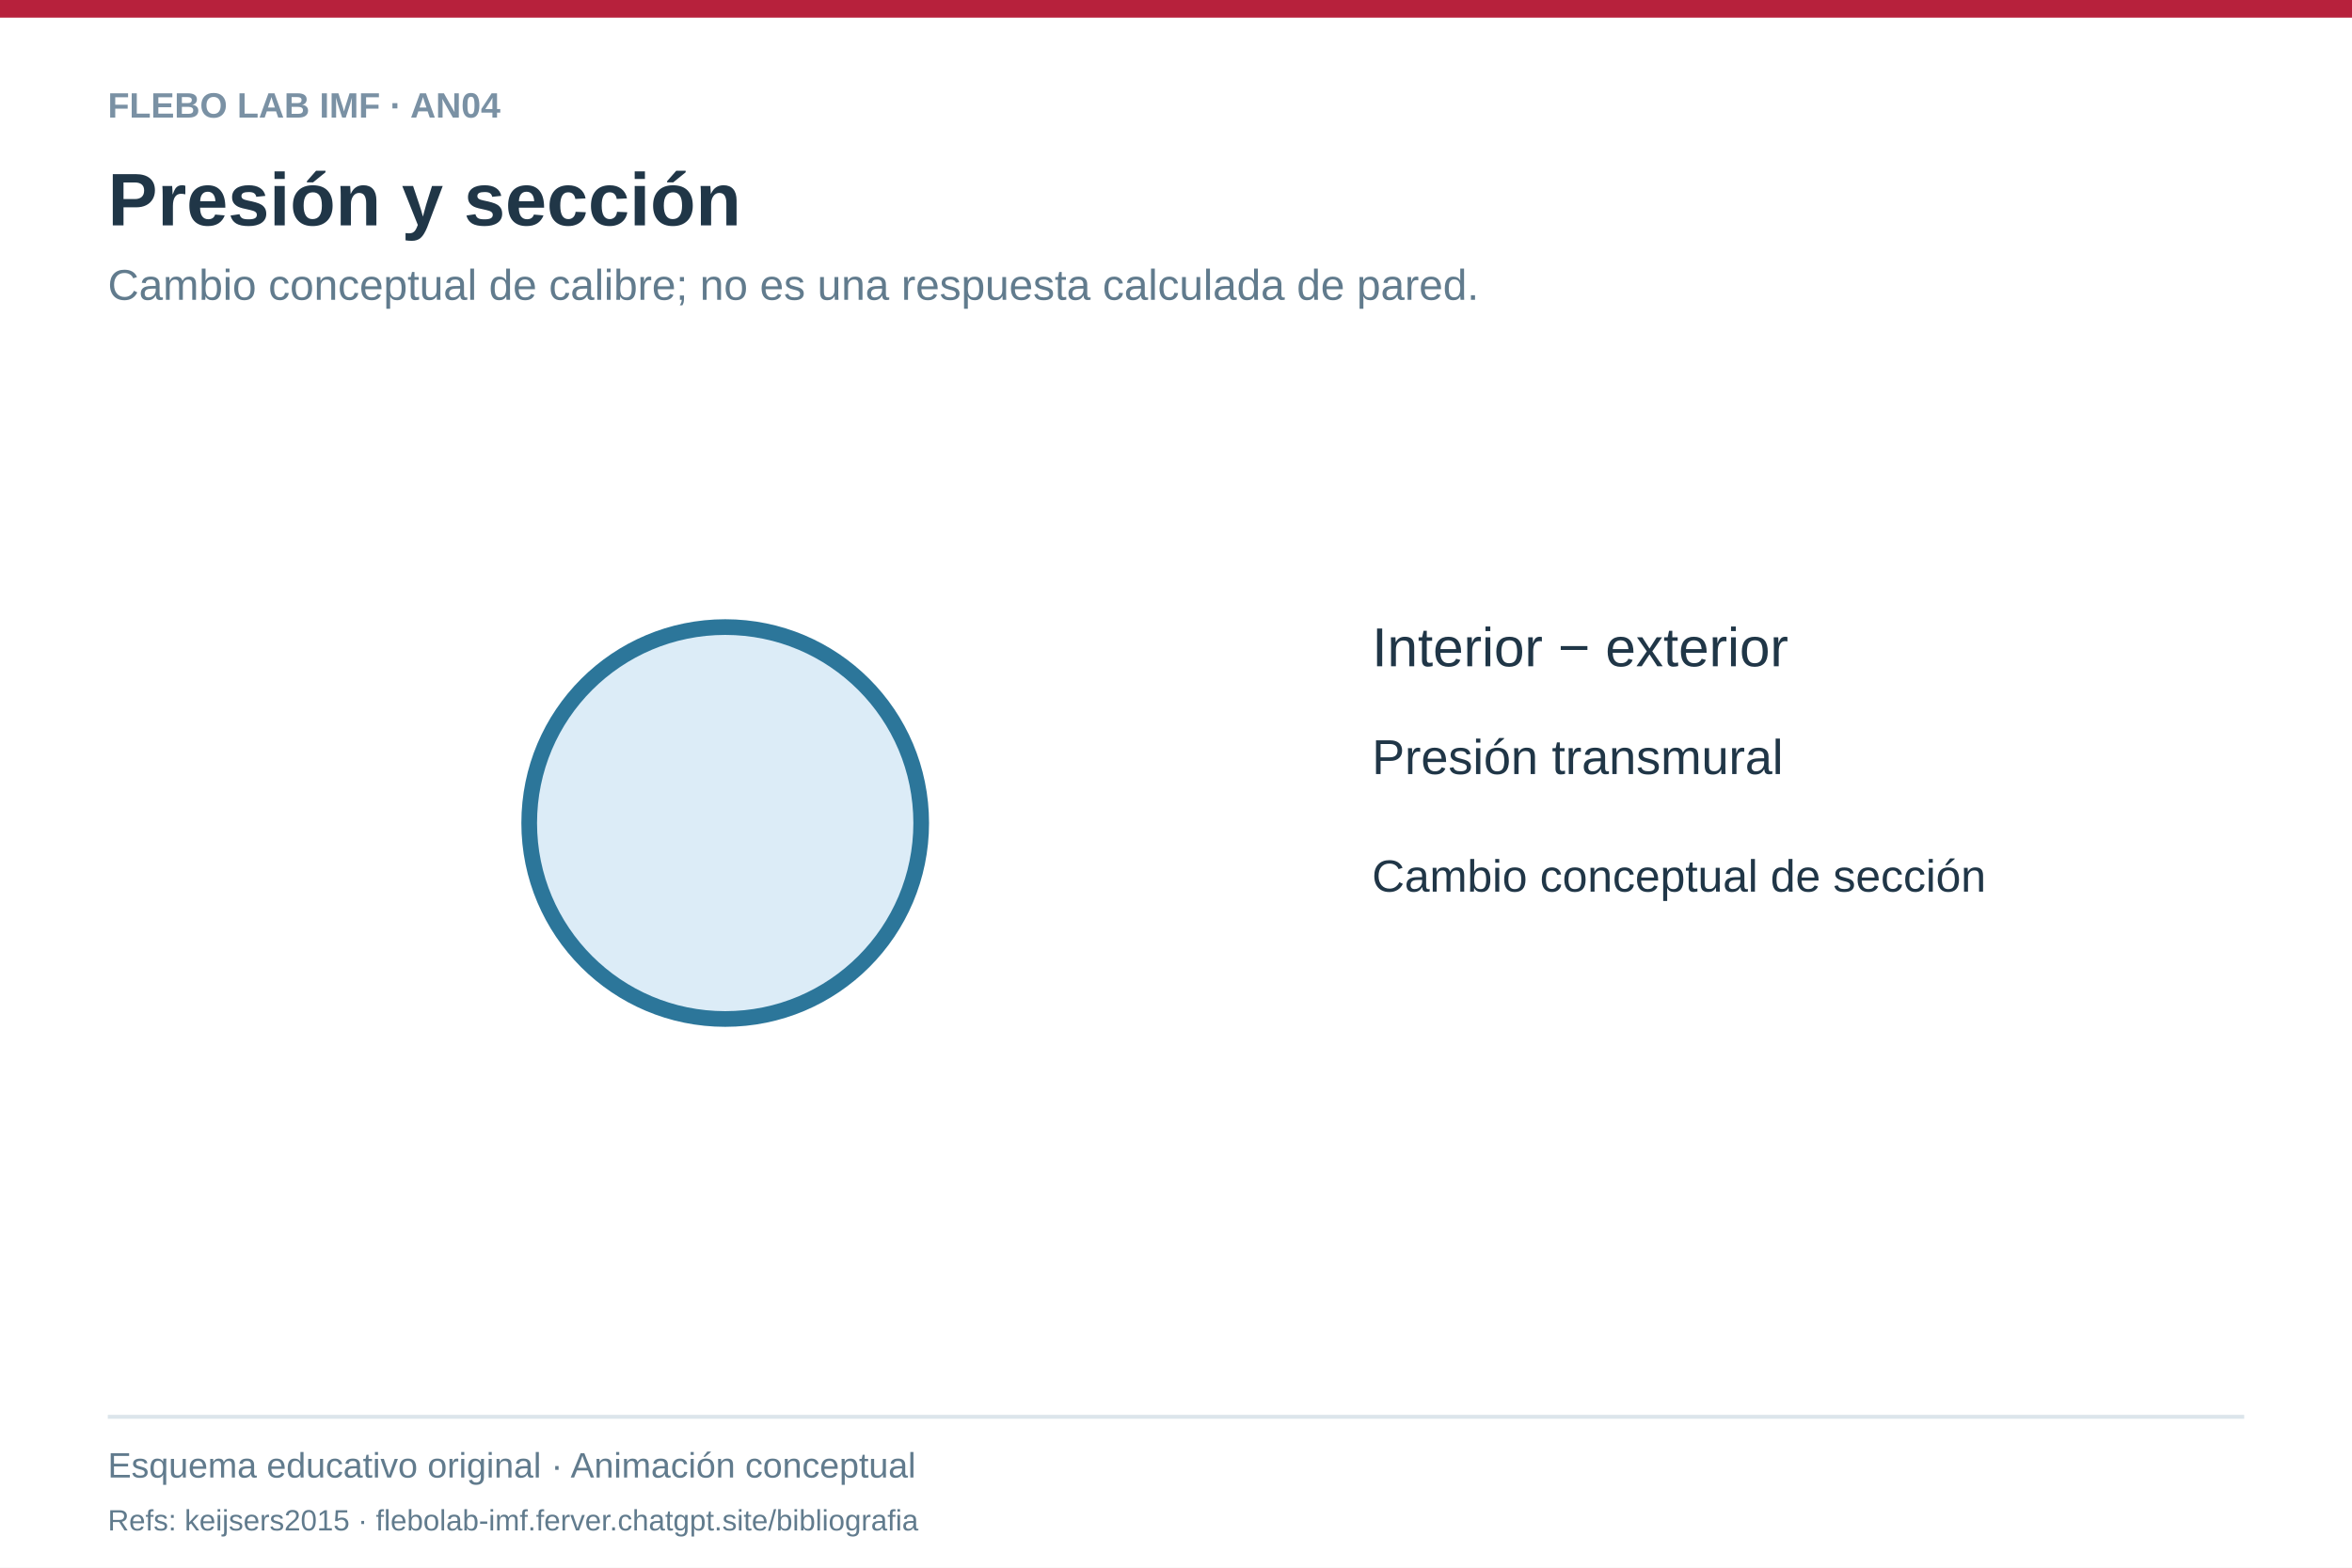
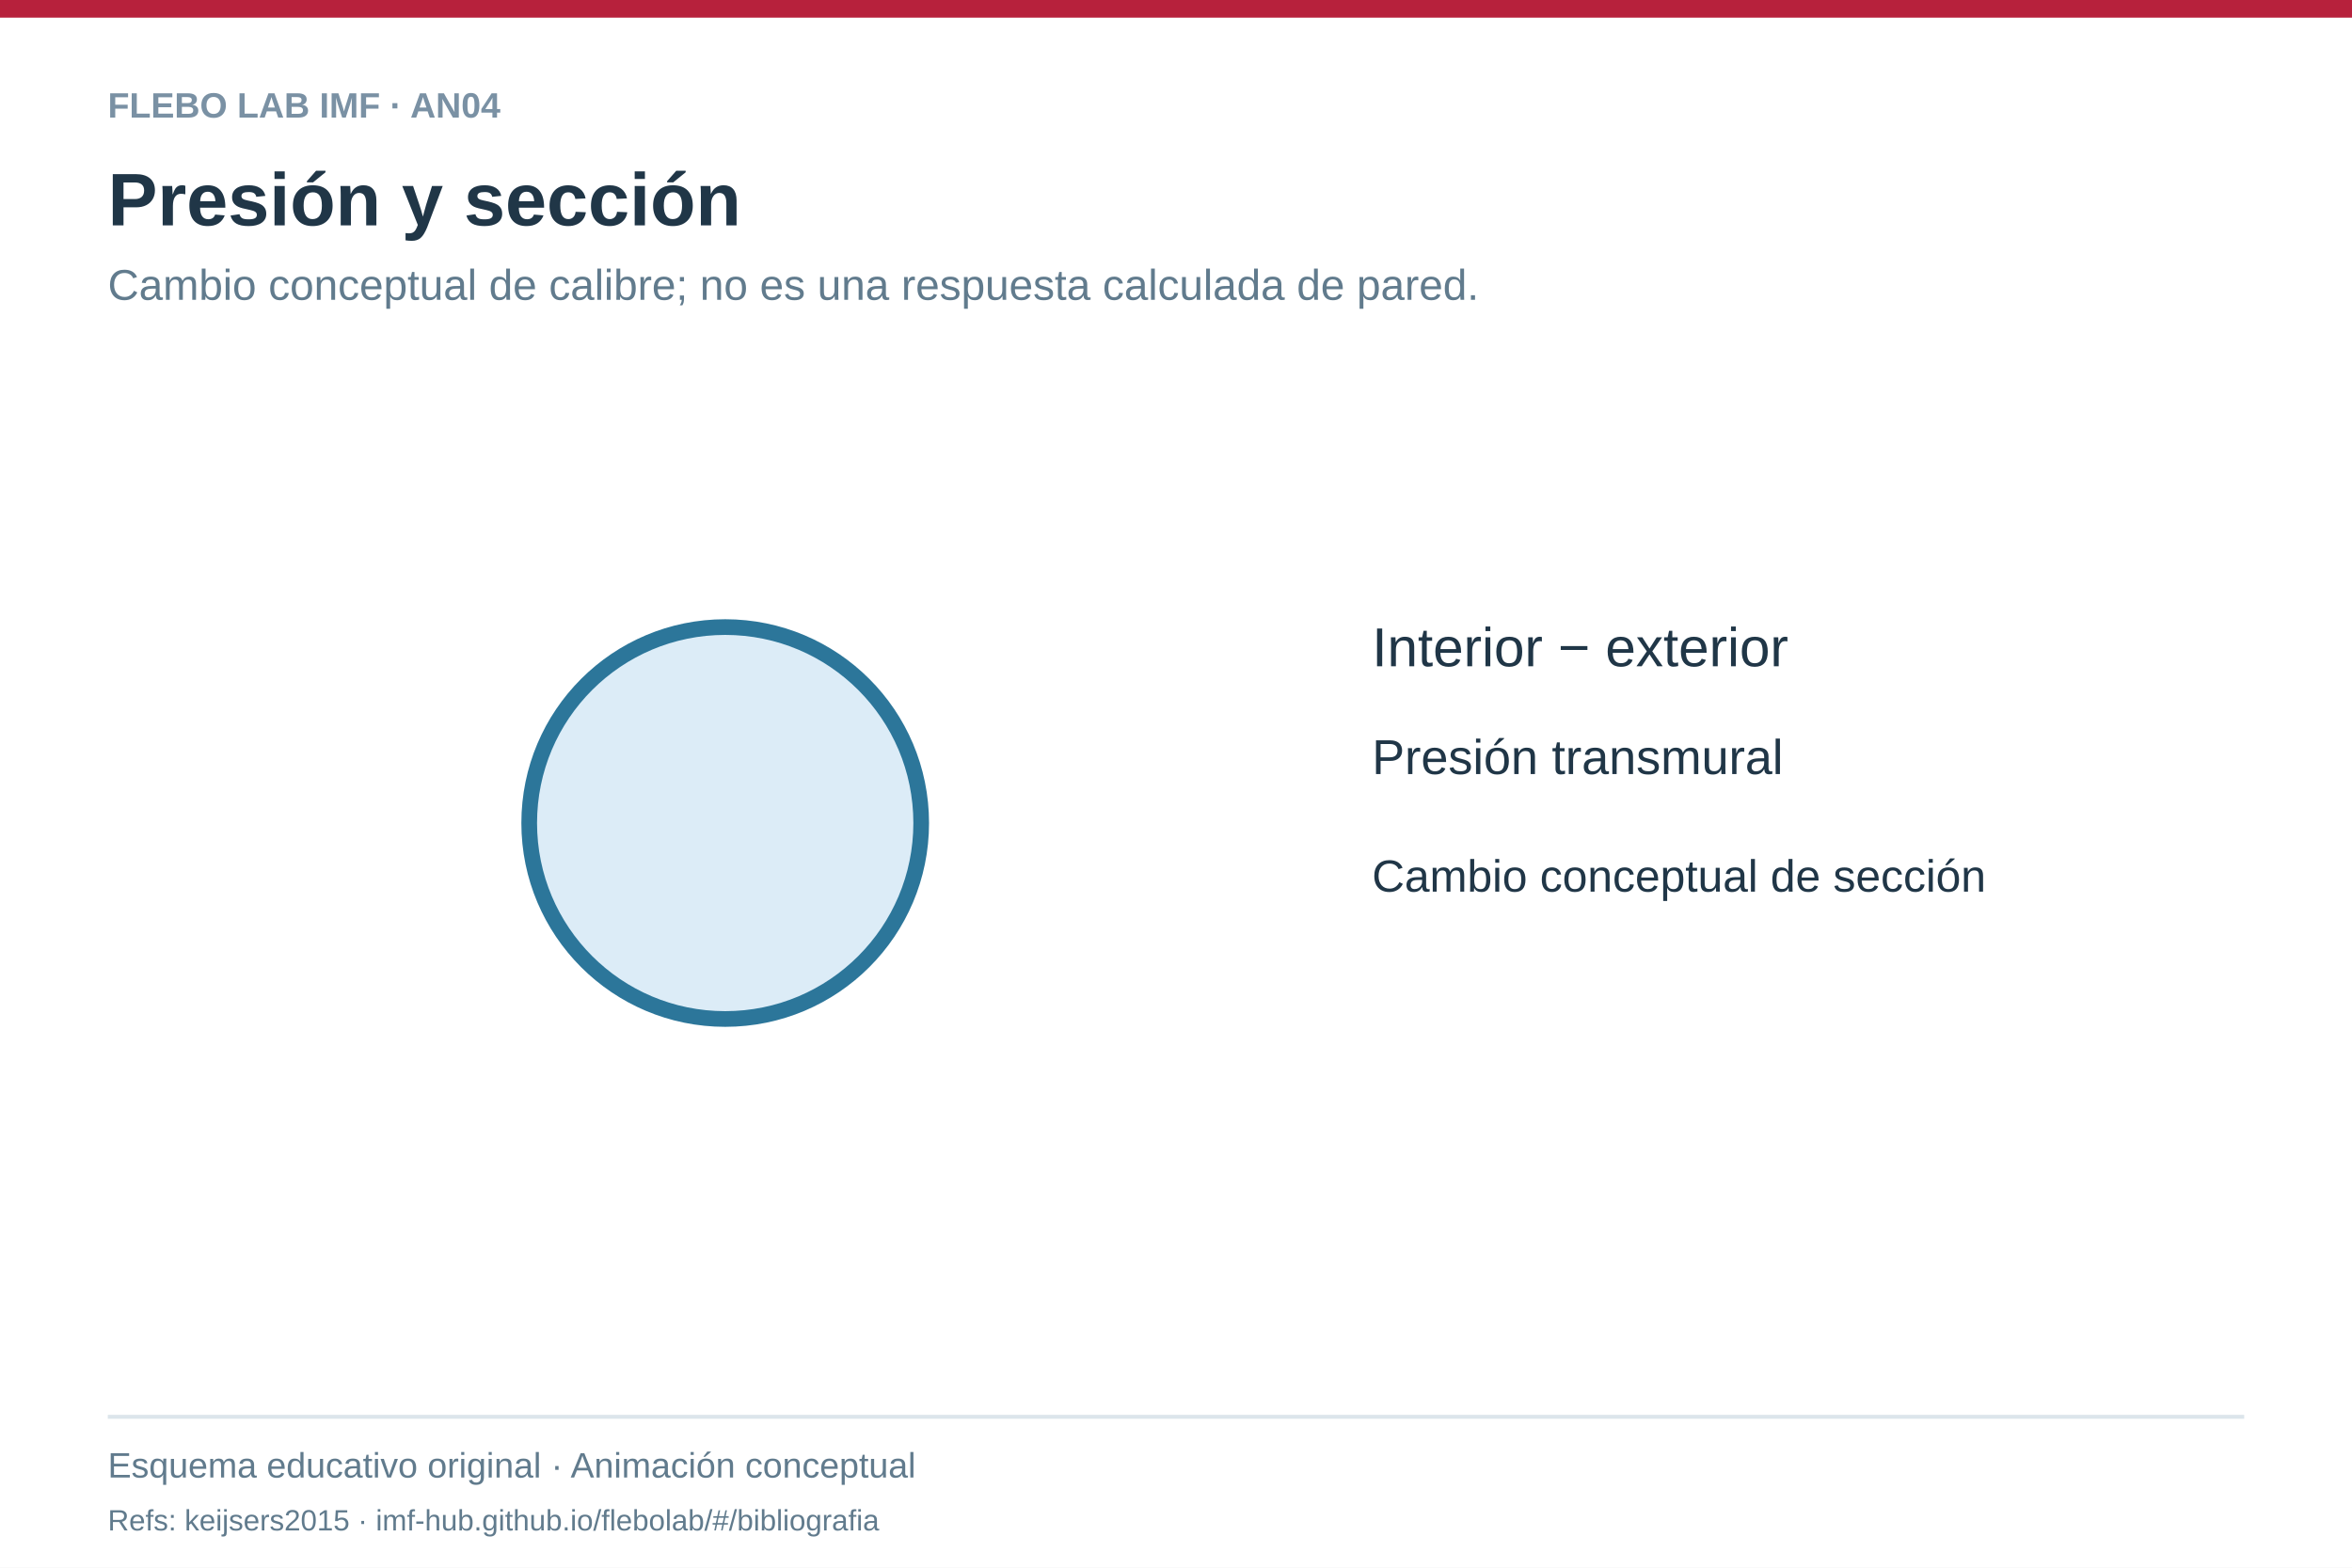
<svg xmlns="http://www.w3.org/2000/svg" width="1200" height="800" viewBox="0 0 1200 800" role="img" aria-labelledby="title desc">
  <defs>
    <marker id="arrow" viewBox="0 0 10 10" refX="8" refY="5" markerWidth="7" markerHeight="7" orient="auto-start-reverse">
      <path d="M0,0 L10,5 L0,10 z" fill="context-stroke" />
    </marker>
  </defs>
  <style>text{font-family:Arial,Helvetica,sans-serif}.static{display:none}@media(prefers-reduced-motion:reduce){.moving{display:none}.static{display:inline}}</style>
  <rect width="1200" height="800" fill="#fff" />
  <rect width="1200" height="9" fill="#b7213c" />
  <text x="55" y="60" fill="#7a91a4" font-size="18" font-weight="700" text-anchor="start">FLEBO LAB IMF · AN04</text>
  <text x="55" y="115" fill="#203647" font-size="38" font-weight="700" text-anchor="start">Presión y sección</text>
  <text x="55" y="153" fill="#617b8d" font-size="22" font-weight="400" text-anchor="start">Cambio conceptual de calibre; no es una respuesta calculada de pared.</text>
  <circle class="static" cx="370" cy="420" r="100" fill="#dcecf7" stroke="#2c769a" stroke-width="8" />
  <circle class="moving" cx="370" cy="420" r="100" fill="#dcecf7" stroke="#2c769a" stroke-width="8">
    <animate attributeName="r" values="70;120;70" dur="5s" repeatCount="indefinite" />
  </circle>
  <text x="700" y="340" fill="#203647" font-size="28" font-weight="400" text-anchor="start">Interior − exterior</text>
  <text x="700" y="395" fill="#203647" font-size="25" font-weight="400" text-anchor="start">Presión transmural</text>
  <text x="700" y="455" fill="#203647" font-size="23" font-weight="400" text-anchor="start">Cambio conceptual de sección</text>
  <line x1="55" y1="723" x2="1145" y2="723" stroke="#dce5eb" stroke-width="2" />
  <text x="55" y="754" fill="#617b8d" font-size="18" font-weight="400" text-anchor="start">Esquema educativo original · Animación conceptual</text>
-   <text x="55" y="781" fill="#617b8d" font-size="15" font-weight="400" text-anchor="start">Refs: keijsers2015 · flebolab-imf.ferver.chatgpt.site/bibliografia</text>
+   <text x="55" y="781" fill="#617b8d" font-size="15" font-weight="400" text-anchor="start">Refs: keijsers2015 · imf-hub.github.io/flebolab/#/bibliografia</text>
</svg>
